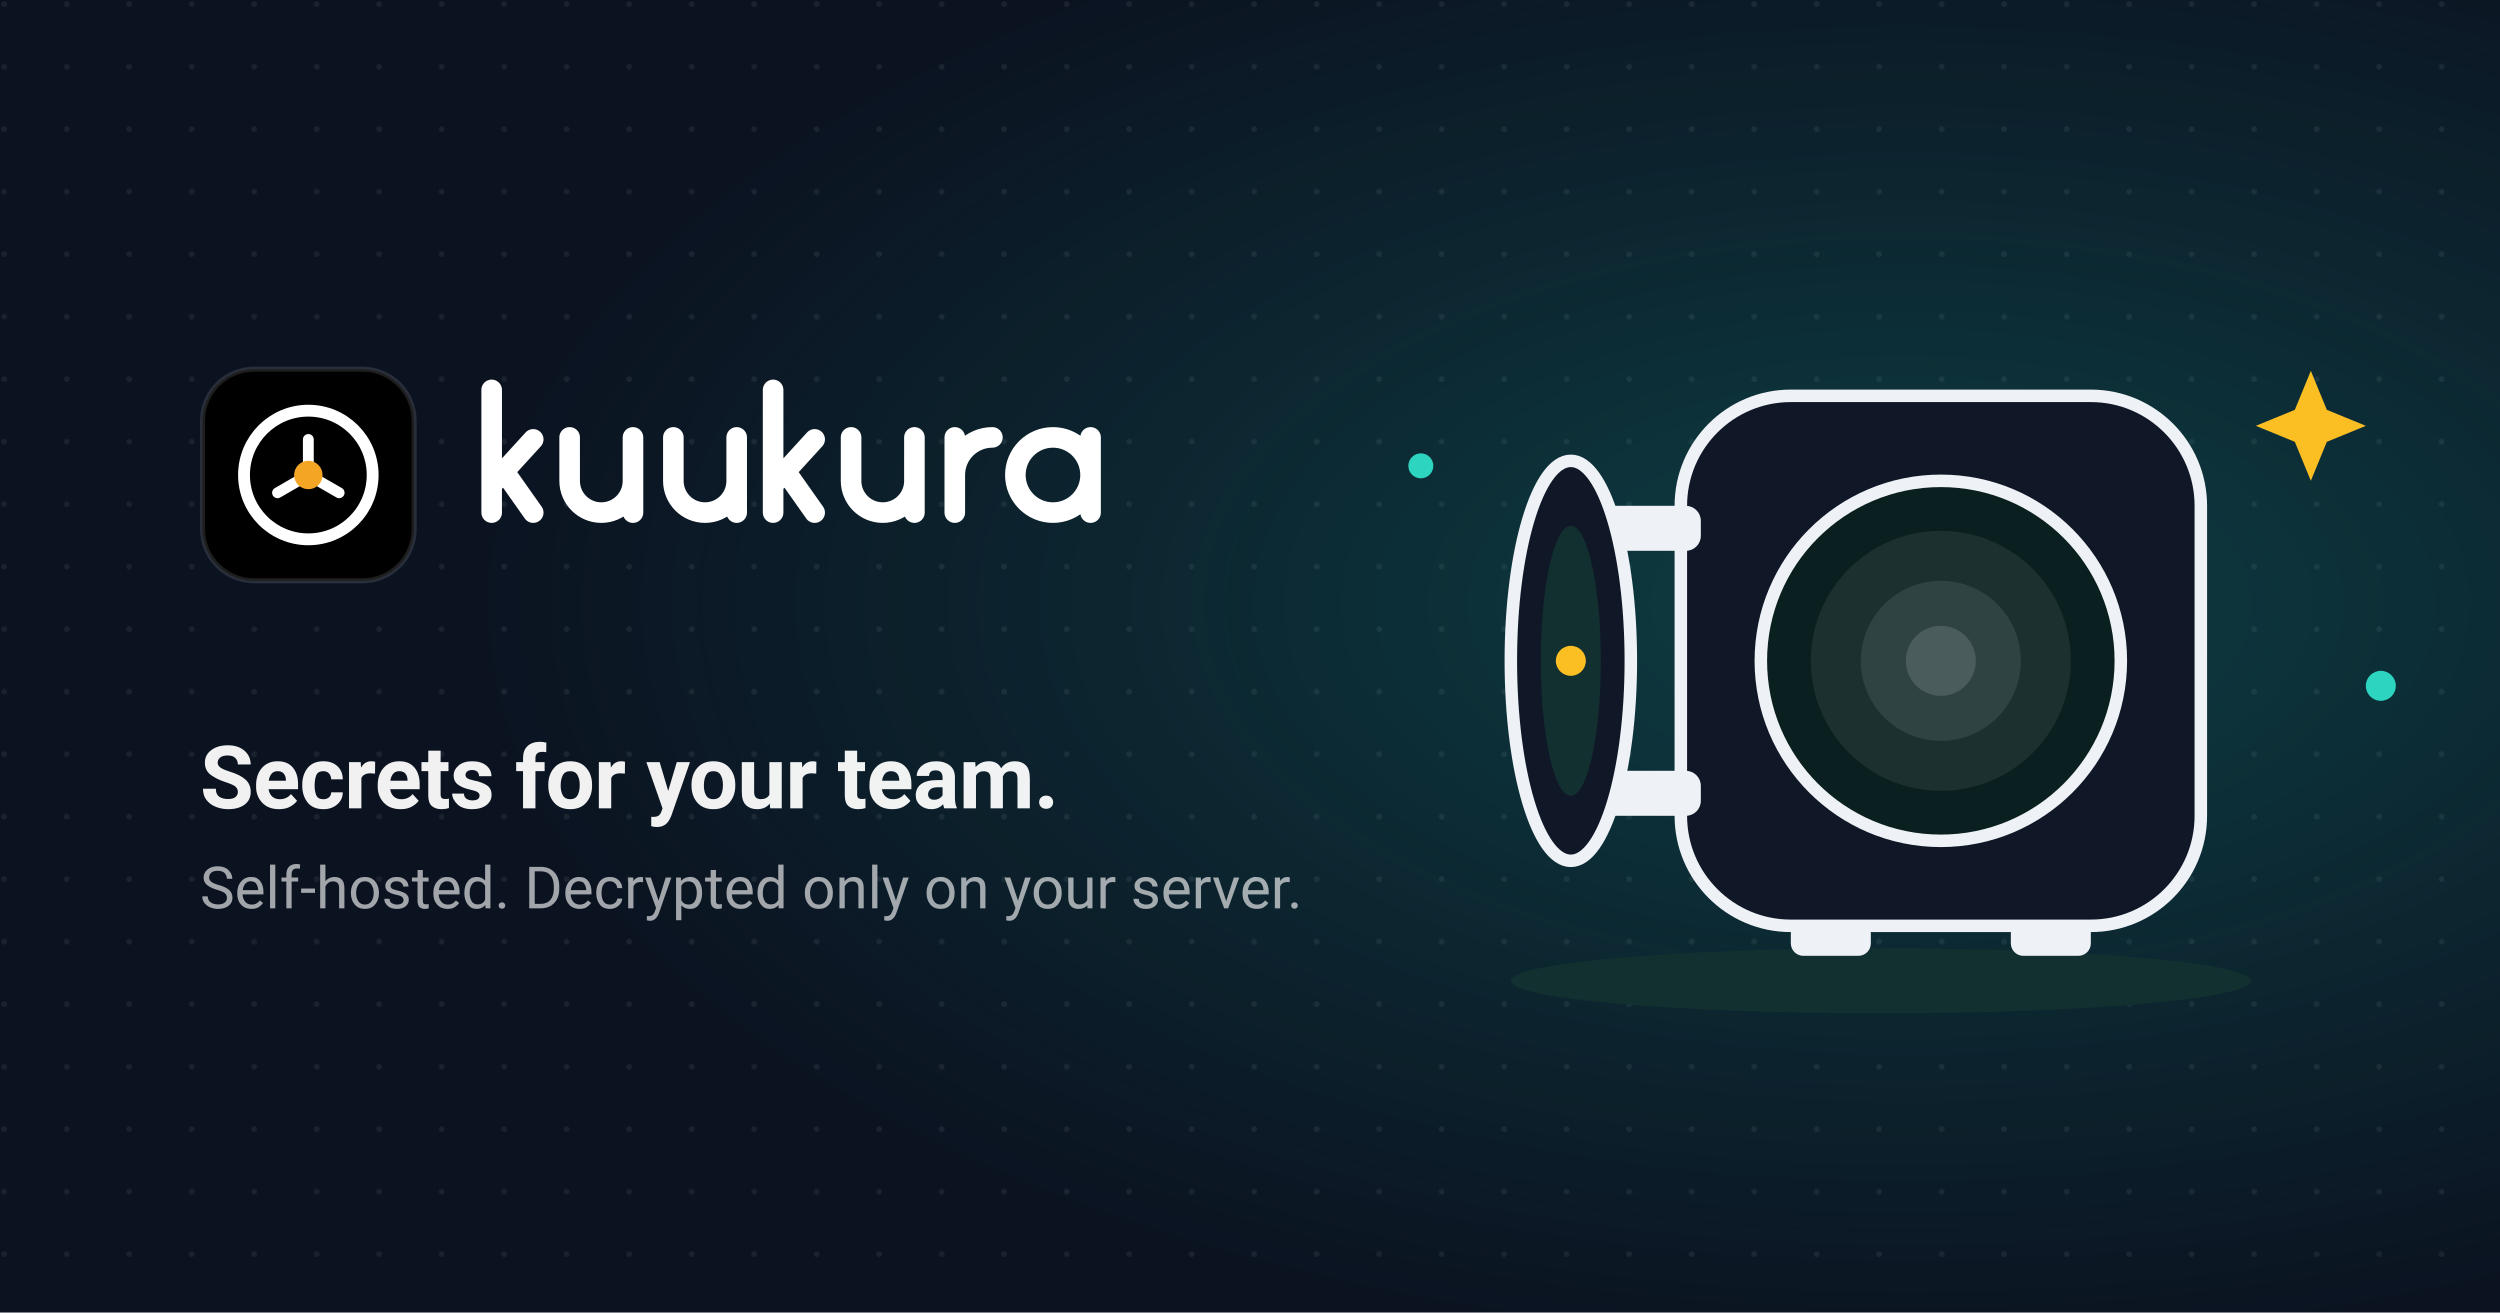
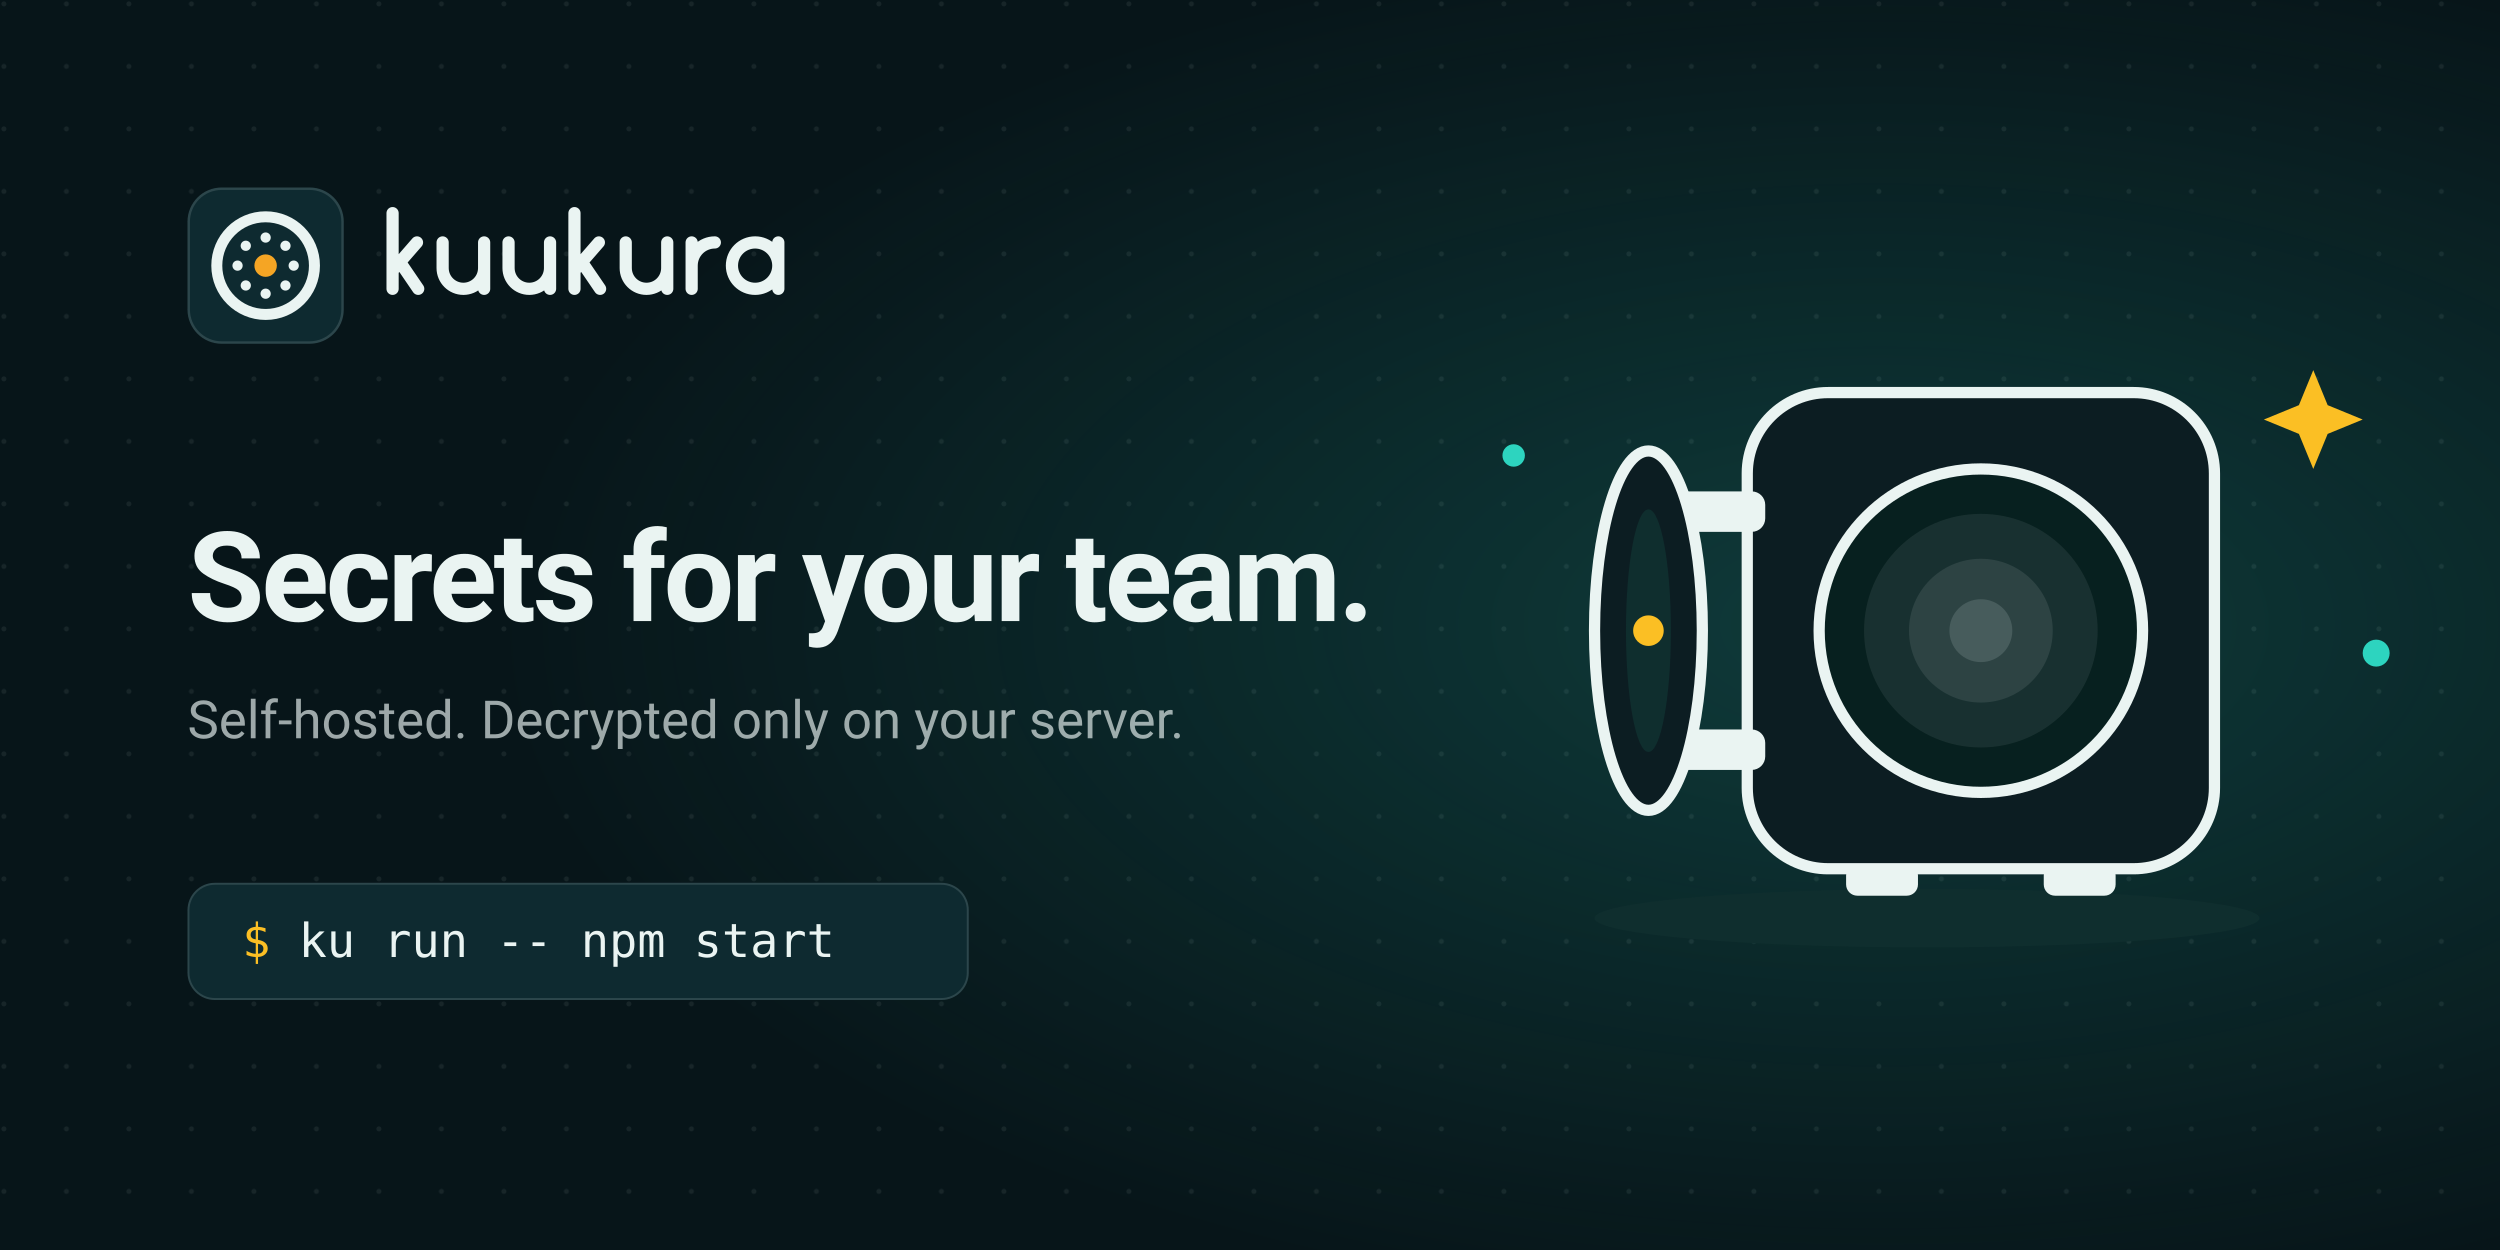
- <svg xmlns="http://www.w3.org/2000/svg" viewBox="0 0 1200 630" role="img" aria-label="kuukura: secrets for your team, self-hosted">
+ <svg xmlns="http://www.w3.org/2000/svg" viewBox="0 0 1280 640" role="img" aria-label="kuukura: secrets for your team. Self-hosted. Decrypted only on your server.">
  <defs>
-     <radialGradient id="glow" cx="76%" cy="46%" r="58%">
-       <stop offset="0" stop-color="#14B8A6" stop-opacity=".26" />
-       <stop offset="1" stop-color="#14B8A6" stop-opacity="0" />
+     <radialGradient id="glow" cx="75%" cy="50%" r="55%">
+       <stop offset="0" stop-color="#2DD4BF" stop-opacity=".2" />
+       <stop offset="1" stop-color="#2DD4BF" stop-opacity="0" />
    </radialGradient>
-     <pattern id="dots" width="30" height="30" patternUnits="userSpaceOnUse">
-       <circle cx="2" cy="2" r="1.4" fill="#fff" fill-opacity=".07" />
+     <pattern id="dots" width="32" height="32" patternUnits="userSpaceOnUse">
+       <circle cx="2" cy="2" r="1.3" fill="#EAF4F2" fill-opacity=".07" />
    </pattern>
  </defs>
-   <rect width="1200" height="630" fill="#0B1220" />
-   <rect width="1200" height="630" fill="url(#dots)" />
-   <rect width="1200" height="630" fill="url(#glow)" />
-   <g transform="translate(610 118) scale(2.4)" stroke-linejoin="round">
-     <ellipse fill="#12302F" cx="122" cy="147" rx="74" ry="6.5" />
+   <rect width="1280" height="640" fill="#071519" />
+   <rect width="1280" height="640" fill="url(#dots)" />
+   <rect width="1280" height="640" fill="url(#glow)" />
+   <g transform="translate(96 96) scale(1.25)" fill="none">
+     <rect width="64" height="64" rx="14" fill="#0E2A30" />
+     <rect x=".5" y=".5" width="63" height="63" rx="13.5" stroke="#EAF4F2" stroke-opacity=".14" />
+     <circle cx="32" cy="32" r="20" stroke="#EAF4F2" stroke-width="4.5" />
+     <path d="M32 20.5h0M32 43.5h0M20.5 32h0M43.5 32h0M23.87 23.87h0M40.13 23.87h0M23.87 40.13h0M40.13 40.13h0" stroke="#EAF4F2" stroke-width="4.2" stroke-linecap="round" />
+     <circle cx="32" cy="32" r="4.6" fill="#F5A524" />
+     <path transform="translate(84 41.5)" d="M0 -31V0M10 -19L0 -7.5M3.2 -10.7L10.5 0M20.5 -19V-8.5A8.5 8.5 0 0 0 37.5 -8.5M37.5 -19V0M47.5 -19V-8.5A8.5 8.5 0 0 0 64.5 -8.5M64.5 -19V0M74.5 -31V0M84.5 -19L74.5 -7.5M77.7 -10.7L85 0M95.5 -19V-8.5A8.5 8.5 0 0 0 112.5 -8.5M112.5 -19V0M122.5 -19V0M122.5 -9.5A9.5 9.5 0 0 1 132 -19M158 -9.5A9.5 9.5 0 1 0 139 -9.5A9.5 9.5 0 1 0 158 -9.5M158 -19V0" stroke="#EAF4F2" stroke-width="5" stroke-linecap="round" stroke-linejoin="round" />
+   </g>
+   <text x="96" y="318" fill="#EAF4F2" font-family="system-ui, -apple-system, 'Segoe UI', Roboto, 'Helvetica Neue', sans-serif" font-size="64" font-weight="650" letter-spacing="-1.6">Secrets for your team.</text>
+   <text x="96" y="378" fill="#EAF4F2" fill-opacity=".66" font-family="system-ui, -apple-system, 'Segoe UI', Roboto, 'Helvetica Neue', sans-serif" font-size="27">Self-hosted. Decrypted only on your server.</text>
+   <rect x="96" y="452" width="400" height="60" rx="14" fill="#0E2A30" />
+   <rect x="96.5" y="452.5" width="399" height="59" rx="13.5" fill="none" stroke="#EAF4F2" stroke-opacity=".14" />
+   <text x="124" y="490" font-family="ui-monospace, 'SF Mono', Menlo, Consolas, monospace" font-size="24" fill="#EAF4F2">
+     <tspan fill="#FBBF24">$</tspan> ku run -- npm start</text>
+   <g transform="translate(706 132) scale(2.3)" stroke-linejoin="round">
+     <ellipse fill="#0F2E2E" cx="122" cy="147" rx="74" ry="6.5" />
    <path fill="#FBBF24" d="M208 25l3.2 7.8 7.8 3.2-7.8 3.2-3.2 7.8-3.2-7.8-7.8-3.2 7.8-3.2z" />
    <circle fill="#2DD4BF" cx="222" cy="88" r="3" />
    <circle fill="#2DD4BF" cx="30" cy="44" r="2.5" />
-     <rect fill="#EEF2F7" x="104" y="135" width="16" height="7" rx="2.5" />
-     <rect fill="#EEF2F7" x="148" y="135" width="16" height="7" rx="2.5" />
-     <rect fill="#101827" stroke="#EEF2F7" x="82" y="30" width="104" height="106" rx="22" stroke-width="2.5" />
-     <circle fill="#0A1F1F" stroke="#EEF2F7" cx="134" cy="83" r="36" stroke-width="2.5" />
-     <circle fill="#EEF2F7" cx="134" cy="83" r="26" fill-opacity=".08" />
-     <circle fill="#EEF2F7" cx="134" cy="83" r="16" fill-opacity=".1" />
-     <circle fill="#EEF2F7" cx="134" cy="83" r="7" fill-opacity=".14" />
-     <rect fill="#EEF2F7" x="60" y="52" width="26" height="9" rx="3" />
-     <rect fill="#EEF2F7" x="60" y="105" width="26" height="9" rx="3" />
-     <ellipse fill="#101827" stroke="#EEF2F7" cx="60" cy="83" rx="12" ry="40" stroke-width="2.5" />
-     <ellipse fill="#12302F" cx="60" cy="83" rx="6" ry="27" />
-     <circle fill="#FBBF24" cx="60" cy="83" r="3" />
+     <rect fill="#EAF4F2" x="104" y="135" width="16" height="7" rx="2.5" />
+     <rect fill="#EAF4F2" x="148" y="135" width="16" height="7" rx="2.5" />
+     <rect fill="#0C1D22" stroke="#EAF4F2" x="82" y="30" width="104" height="106" rx="18" stroke-width="2.5" />
+     <circle fill="#07201F" stroke="#EAF4F2" cx="134" cy="83" r="36" stroke-width="2.5" />
+     <circle fill="#EAF4F2" fill-opacity=".08" cx="134" cy="83" r="26" />
+     <circle fill="#EAF4F2" fill-opacity=".1" cx="134" cy="83" r="16" />
+     <circle fill="#EAF4F2" fill-opacity=".14" cx="134" cy="83" r="7" />
+     <rect fill="#EAF4F2" x="62" y="52" width="24" height="9" rx="3" />
+     <rect fill="#EAF4F2" x="62" y="105" width="24" height="9" rx="3" />
+     <ellipse fill="#0C1D22" stroke="#EAF4F2" cx="60" cy="83" rx="12" ry="40" stroke-width="2.5" />
+     <ellipse fill="#0F2E2E" cx="60" cy="83" rx="5" ry="27" />
+     <circle fill="#FBBF24" cx="60" cy="83" r="3.4" />
  </g>
-   <g transform="translate(96 176) scale(1.625)">
-     <rect width="64" height="64" rx="16" fill="#0B1220" />
-     <rect x=".75" y=".75" width="62.5" height="62.5" rx="15.25" stroke="#fff" stroke-opacity=".12" stroke-width="1.5" />
-     <circle cx="32" cy="32" r="19" stroke="#fff" stroke-width="3.5" />
-     <path d="M32 21.5V32M41.1 37.25 32 32M22.9 37.25 32 32" stroke="#fff" stroke-width="3.2" stroke-linecap="round" stroke-linejoin="round" />
-     <circle cx="32" cy="32" r="4.2" fill="#F5A524" />
-   </g>
-   <path transform="translate(236 246.05) scale(1.9)" d="M0 -31V0M10.5 -18.5L0 -7M3.3 -10.2L10.5 0M19.7 -19V-8a8 8 0 0 0 16 0M35.7 -19V0M45.9 -19V-8a8 8 0 0 0 16 0M61.9 -19V0M71.1 -31V0M81.6 -18.5L71.1 -7M74.4 -10.2L81.6 0M90.8 -19V-8a8 8 0 0 0 16 0M106.8 -19V0M117 -19V0M117 -9.5a9.5 9.5 0 0 1 9.5 -9.5M151.3 -19V0M151.3 -9.5a9.5 9.5 0 1 0 -19 0a9.5 9.5 0 1 0 19 0" fill="none" stroke="#fff" stroke-width="5.2" stroke-linecap="round" stroke-linejoin="round" />
-   <text x="96" y="388" fill="#fff" fill-opacity=".94" font-family="system-ui, -apple-system, 'Segoe UI', Roboto, 'Helvetica Neue', sans-serif" font-size="42" font-weight="600" letter-spacing="-.4">Secrets for your team.</text>
-   <text x="96" y="436" fill="#fff" fill-opacity=".62" font-family="system-ui, -apple-system, 'Segoe UI', Roboto, 'Helvetica Neue', sans-serif" font-size="28">Self-hosted. Decrypted only on your server.</text>
</svg>
